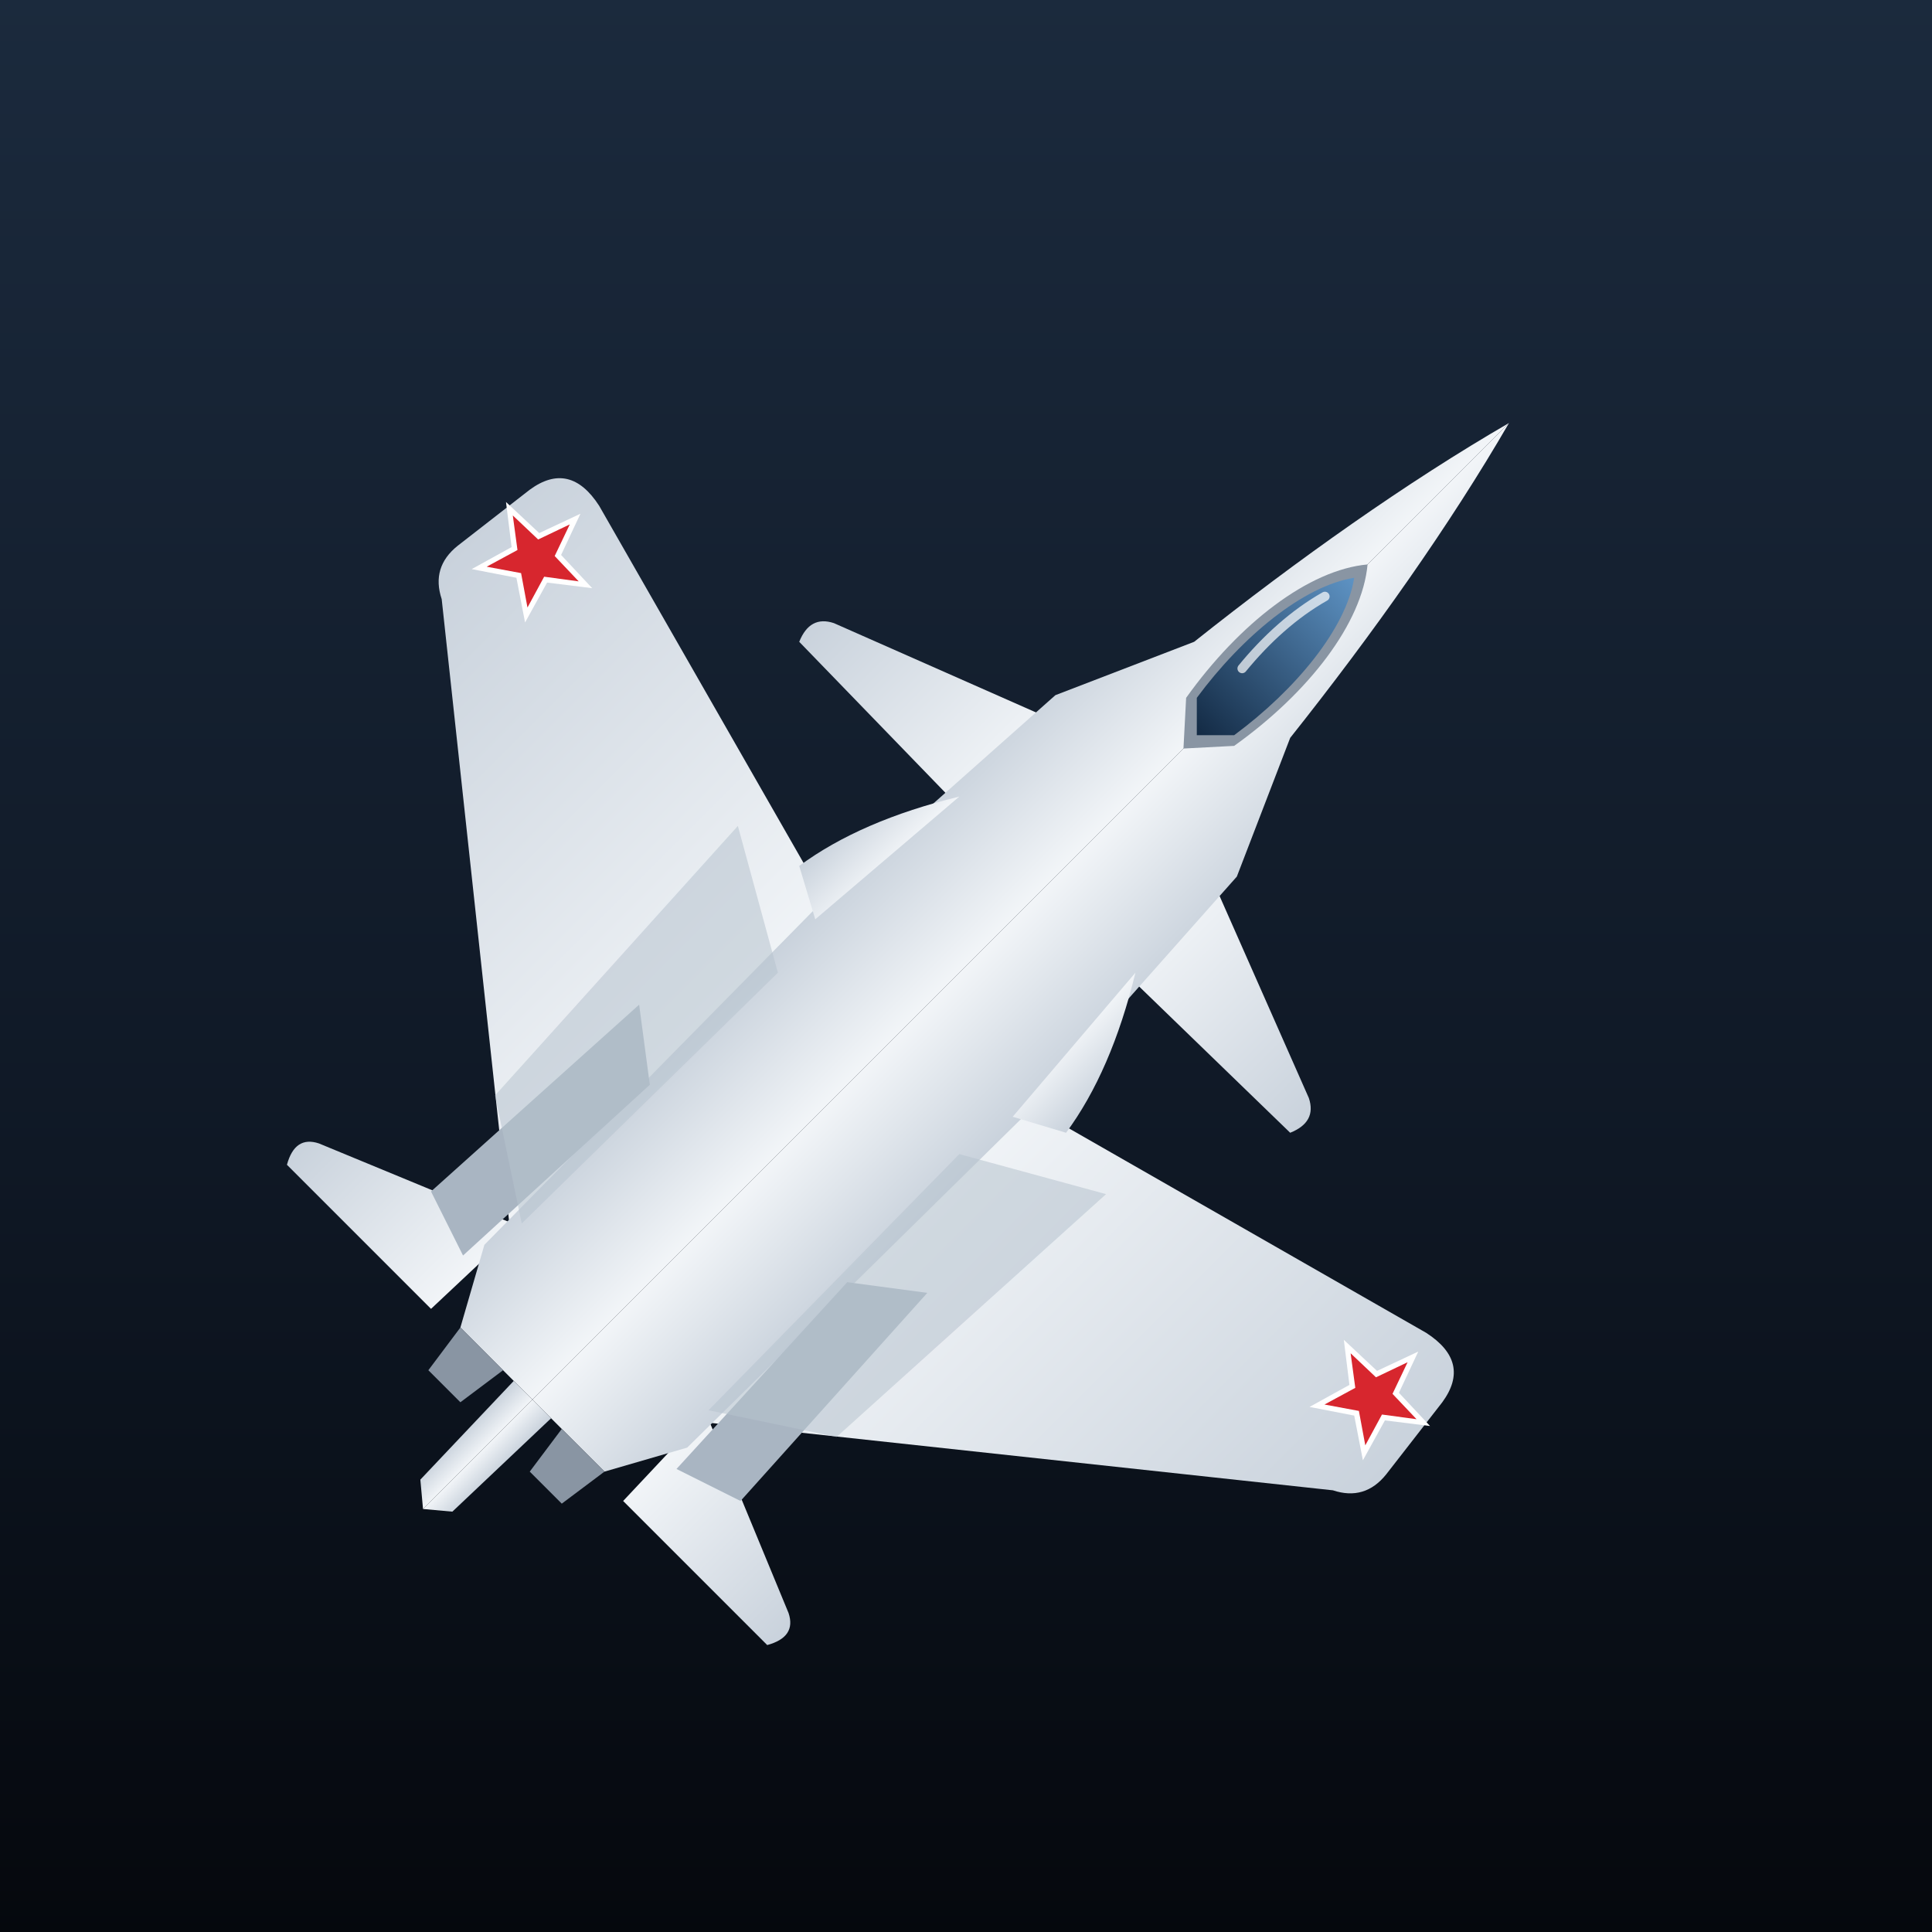
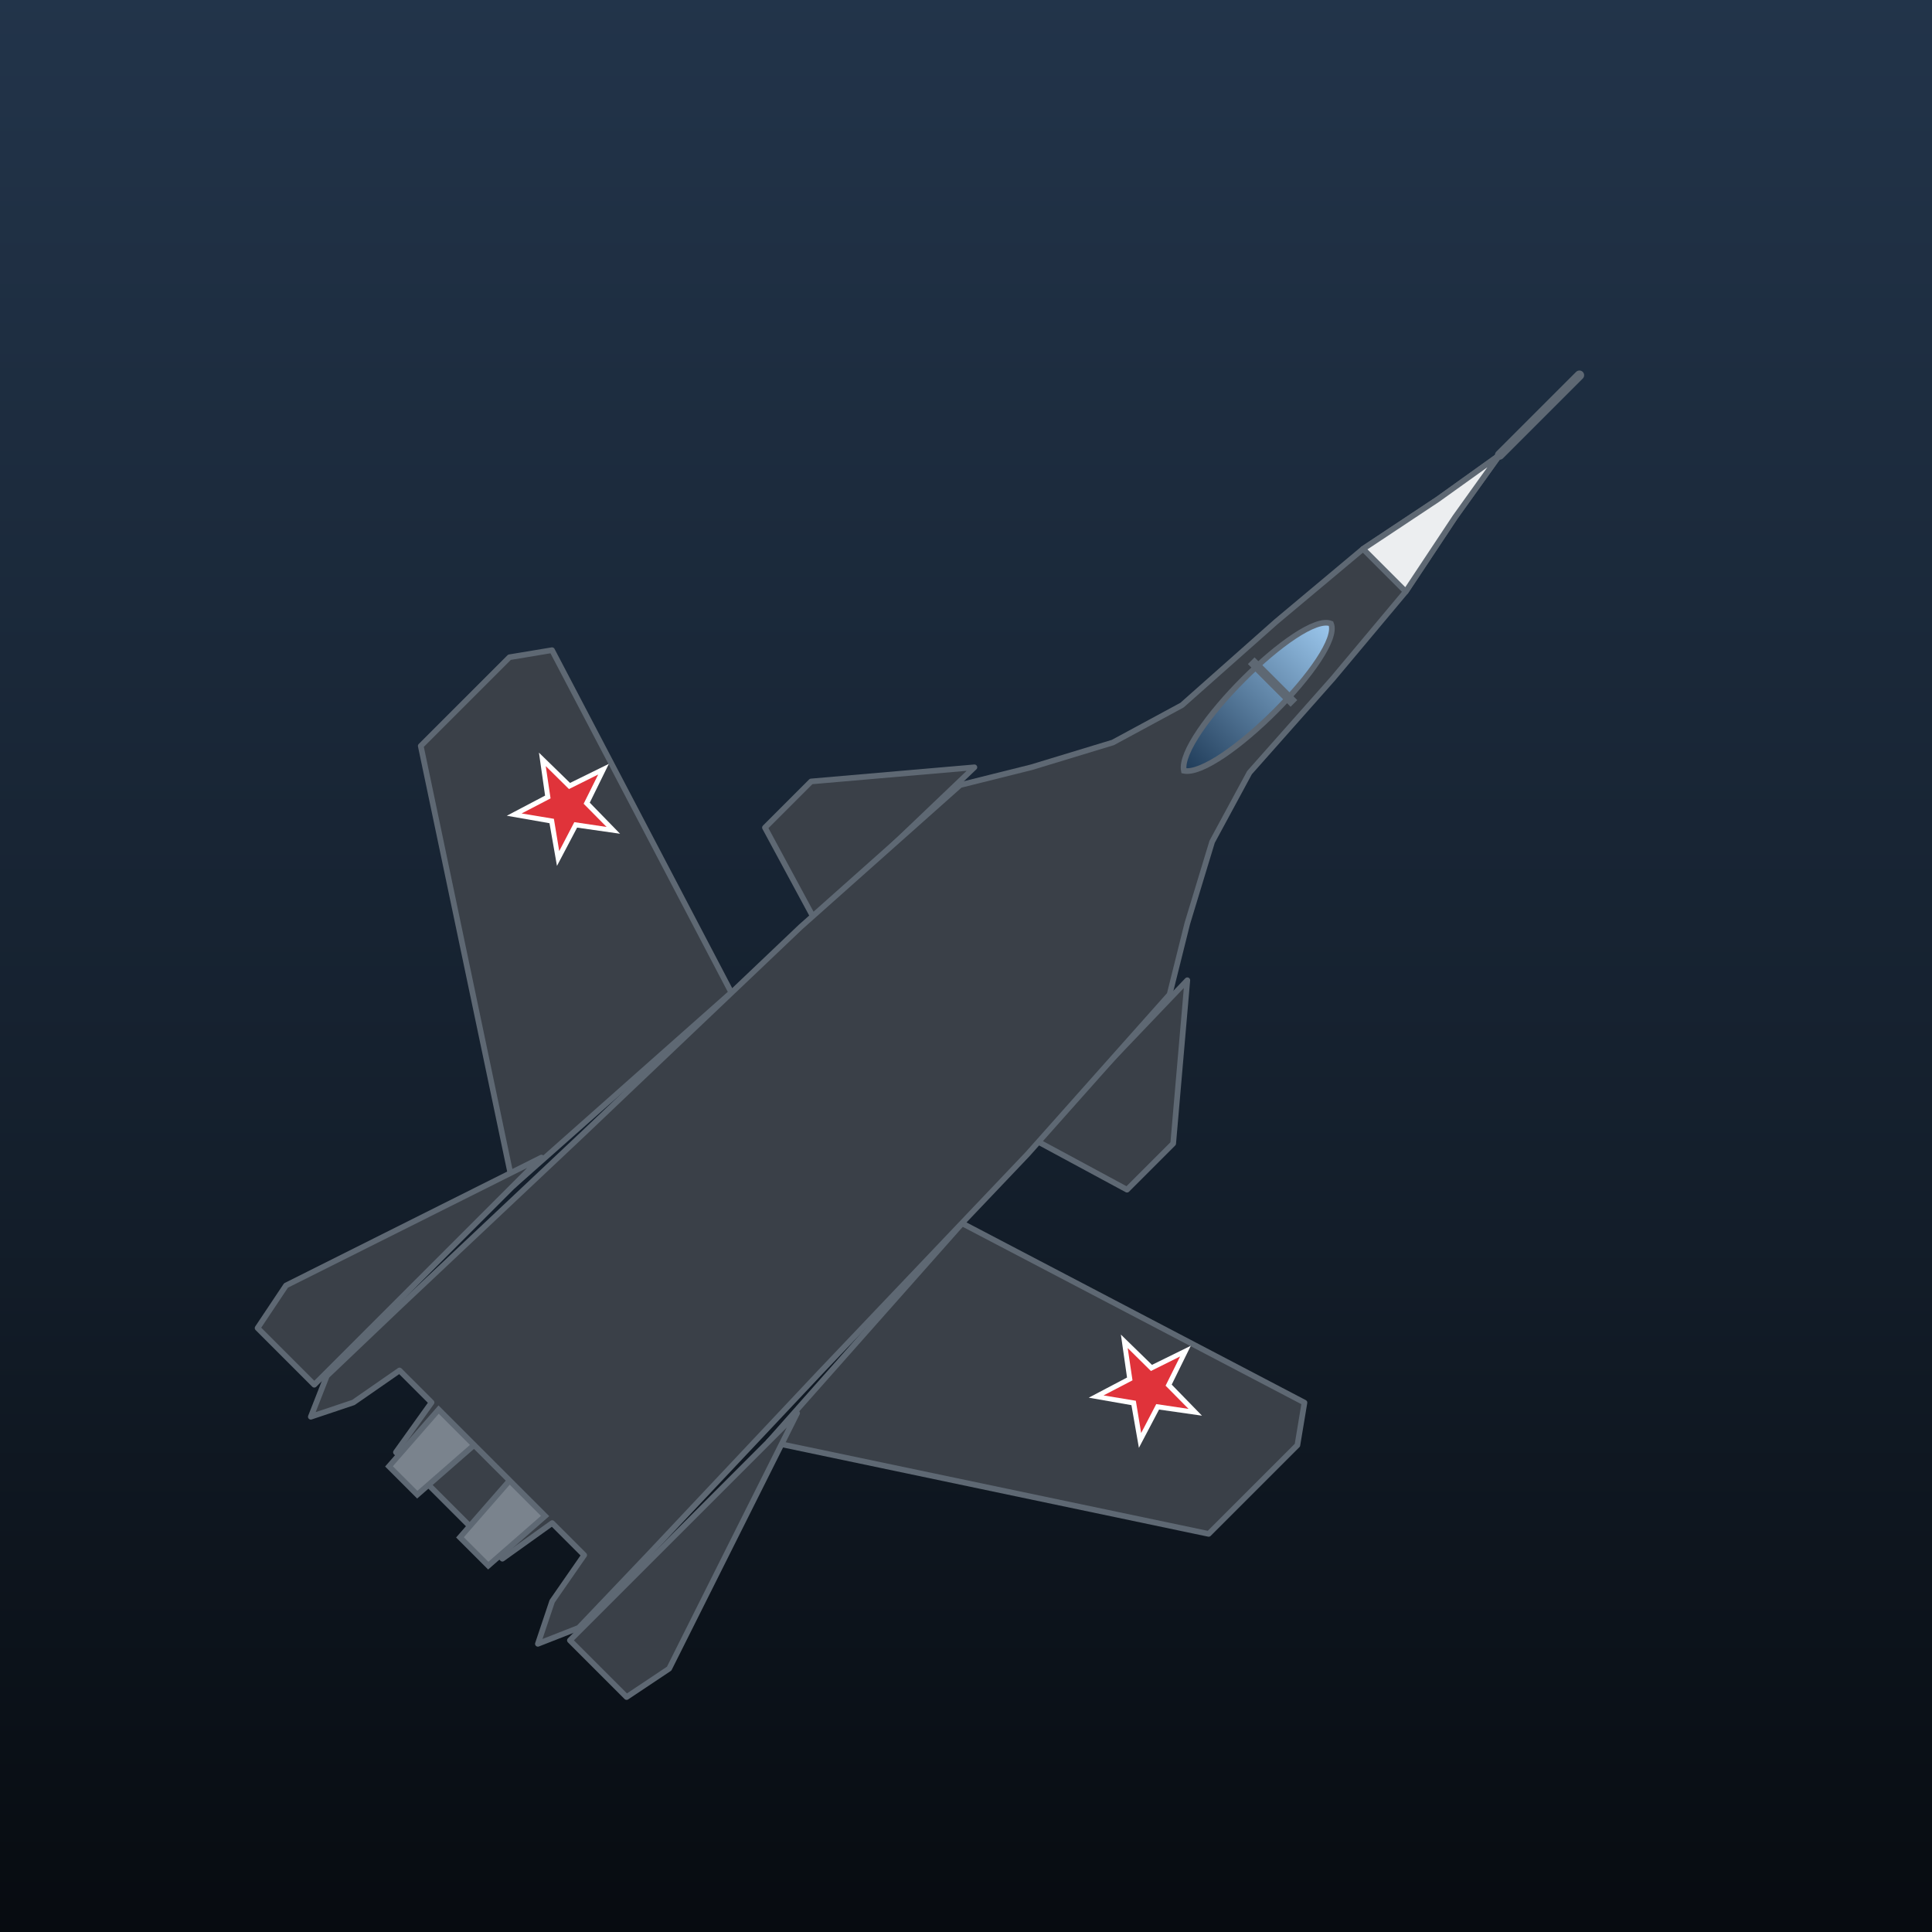
<svg xmlns="http://www.w3.org/2000/svg" xmlns:xlink="http://www.w3.org/1999/xlink" viewBox="0 0 1024 1024">
  <defs>
    <linearGradient id="bg" x1="0" y1="0" x2="0" y2="1">
-       <stop offset="0" stop-color="#1B2A3D" />
-       <stop offset="0.6" stop-color="#0F1825" />
-       <stop offset="1" stop-color="#05080D" />
-     </linearGradient>
-     <linearGradient id="metal" x1="0" y1="0" x2="1" y2="0">
-       <stop offset="0" stop-color="#F2F5F8" />
-       <stop offset="1" stop-color="#C9D2DC" />
+       <stop offset="0" stop-color="#22344A" />
+       <stop offset="0.6" stop-color="#141F2C" />
+       <stop offset="1" stop-color="#070B10" />
    </linearGradient>
    <linearGradient id="glass" x1="0" y1="0" x2="0" y2="1">
-       <stop offset="0" stop-color="#5E93C4" />
-       <stop offset="1" stop-color="#132A44" />
+       <stop offset="0" stop-color="#9CC8EE" />
+       <stop offset="1" stop-color="#1E3A57" />
    </linearGradient>
-     <g id="half">
-       <path d="M572 560 L822 492 Q850 486 854 512 L860 560 Q862 578 846 586 L580 800 Z" fill="url(#metal)" />
-       <path d="M566 400 L690 448 Q702 454 696 468 L572 470 Z" fill="url(#metal)" />
-       <path d="M582 792 L688 836 Q700 842 692 856 L584 856 Z" fill="url(#metal)" />
-       <path d="M512 120 C 528 180, 540 250, 548 320 L 580 392 L 590 560 L 588 812 L 566 852 L 512 852 Z" fill="url(#metal)" />
-       <path d="M578 466 Q 606 512, 612 552 L 586 566 Z" fill="url(#metal)" />
-       <path d="M586 690 L620 664 L628 812 L592 824 Z" fill="#A9B5C2" />
-       <path d="M534 852 L566 852 L562 880 L538 880 Z" fill="#8995A3" />
-       <path d="M512 852 L526 852 L524 924 L512 934 Z" fill="url(#metal)" />
-       <path d="M580 600 L650 560 L640 752 L582 790 Z" fill="#B7C2CE" opacity="0.55" />
-       <path d="M826.0 502.0 L834.2 524.7 L858.3 525.5 L839.3 540.3 L846.0 563.5 L826.0 550.0 L806.0 563.5 L812.7 540.3 L793.7 525.5 L817.8 524.7 Z" fill="#FFFFFF" />
-       <path d="M826.0 510.0 L832.2 527.5 L850.7 528.0 L836.0 539.2 L841.3 557.0 L826.0 546.5 L810.7 557.0 L816.0 539.2 L801.3 528.0 L819.8 527.5 Z" fill="#D7262E" />
+     <g id="half" stroke="#5E6873" stroke-width="3" stroke-linejoin="round">
+       <path d="M598.5 619.4 L794.0 558.3 L807.3 576.9 L807.3 643.4 L607.8 773.7 Z" fill="#3A4048" />
+       <path d="M591.8 443.9 L647.7 510.4 L647.7 545.0 L594.5 560.9 Z" fill="#3A4048" />
+       <path d="M607.8 752.4 L655.6 896.1 L650.3 922.7 L607.8 922.7 Z" fill="#3A4048" />
+       <path d="M730.1 579.6 L737.5 601.3 L760.5 601.6 L742.1 615.4 L748.9 637.3 L730.1 624.1 L711.3 637.3 L718.1 615.4 L699.7 601.6 L722.7 601.3 Z" fill="#FFFFFF" stroke="none" />
+       <path d="M730.1 587.6 L735.6 604.0 L752.9 604.1 L739.0 614.4 L744.2 630.9 L730.1 620.8 L716.0 630.9 L721.2 614.4 L707.3 604.1 L724.6 604.0 Z" fill="#E0333A" stroke="none" />
    </g>
  </defs>
  <rect width="1024" height="1024" fill="url(#bg)" />
-   <g transform="translate(0 -15) rotate(45 512 527)">
+   <g transform="translate(0 -6) rotate(45 512 530)">
    <use xlink:href="#half" />
    <use xlink:href="#half" transform="translate(1024 0) scale(-1 1)" />
-     <path d="M512 226 C 532 250, 538 296, 530 344 L 512 364 L 494 344 C 486 296, 492 250, 512 226 Z" fill="#8995A3" />
-     <path d="M512 236 C 528 258, 532 300, 526 340 L 512 354 L 498 340 C 492 300, 496 258, 512 236 Z" fill="url(#glass)" />
-     <path d="M508 254 C 503 272, 502 292, 504 312" fill="none" stroke="#FFFFFF" stroke-opacity="0.7" stroke-width="5" stroke-linecap="round" />
+     <path d="M512.0 130.0 L518.6 169.9 L528.0 216.4 L533.3 276.3 L537.3 342.8 L549.2 382.7 L570.5 422.6 L590.5 455.9 L597.1 568.9 L601.1 728.5 L605.1 861.5 L606.4 914.7 L597.1 936.0 L586.5 914.7 L581.2 885.4 L557.2 885.4 L551.9 917.4 L512.0 917.4 L472.1 917.4 L466.8 885.4 L442.8 885.4 L437.5 914.7 L426.9 936.0 L417.6 914.7 L418.9 861.5 L422.9 728.5 L426.9 568.9 L433.5 455.9 L453.5 422.6 L474.8 382.7 L486.7 342.8 L490.7 276.3 L496.0 216.4 L505.4 169.9 Z" fill="#3A4048" stroke="#5E6873" stroke-width="3" stroke-linejoin="round" />
+     <path d="M512.0 885.4 L525.3 885.4 L528.0 925.3 L549.2 925.3 L551.9 885.4 L472.1 885.4 L474.8 925.3 L496.0 925.3 L498.7 885.4 Z" fill="#7A838D" stroke="#5E6873" stroke-width="3" />
+     <path d="M512.0 130.0 L518.6 169.9 L528.0 216.4 L512.0 216.4 L496.0 216.4 L505.4 169.9 Z" fill="#ECEEF0" stroke="#5E6873" stroke-width="3" stroke-linejoin="round" />
+     <line x1="512" y1="70.2" x2="512" y2="130" stroke="#5E6873" stroke-width="5" stroke-linecap="round" />
+     <path d="M512.0 256.4 C 528.0 263.0, 528.0 356.1, 512.0 366.7 C 496.0 356.1, 496.0 263.0, 512.0 256.4 Z" fill="url(#glass)" stroke="#5E6873" stroke-width="3" />
+     <line x1="496.0" y1="300.2" x2="528.0" y2="300.2" stroke="#5E6873" stroke-width="5" />
  </g>
</svg>
